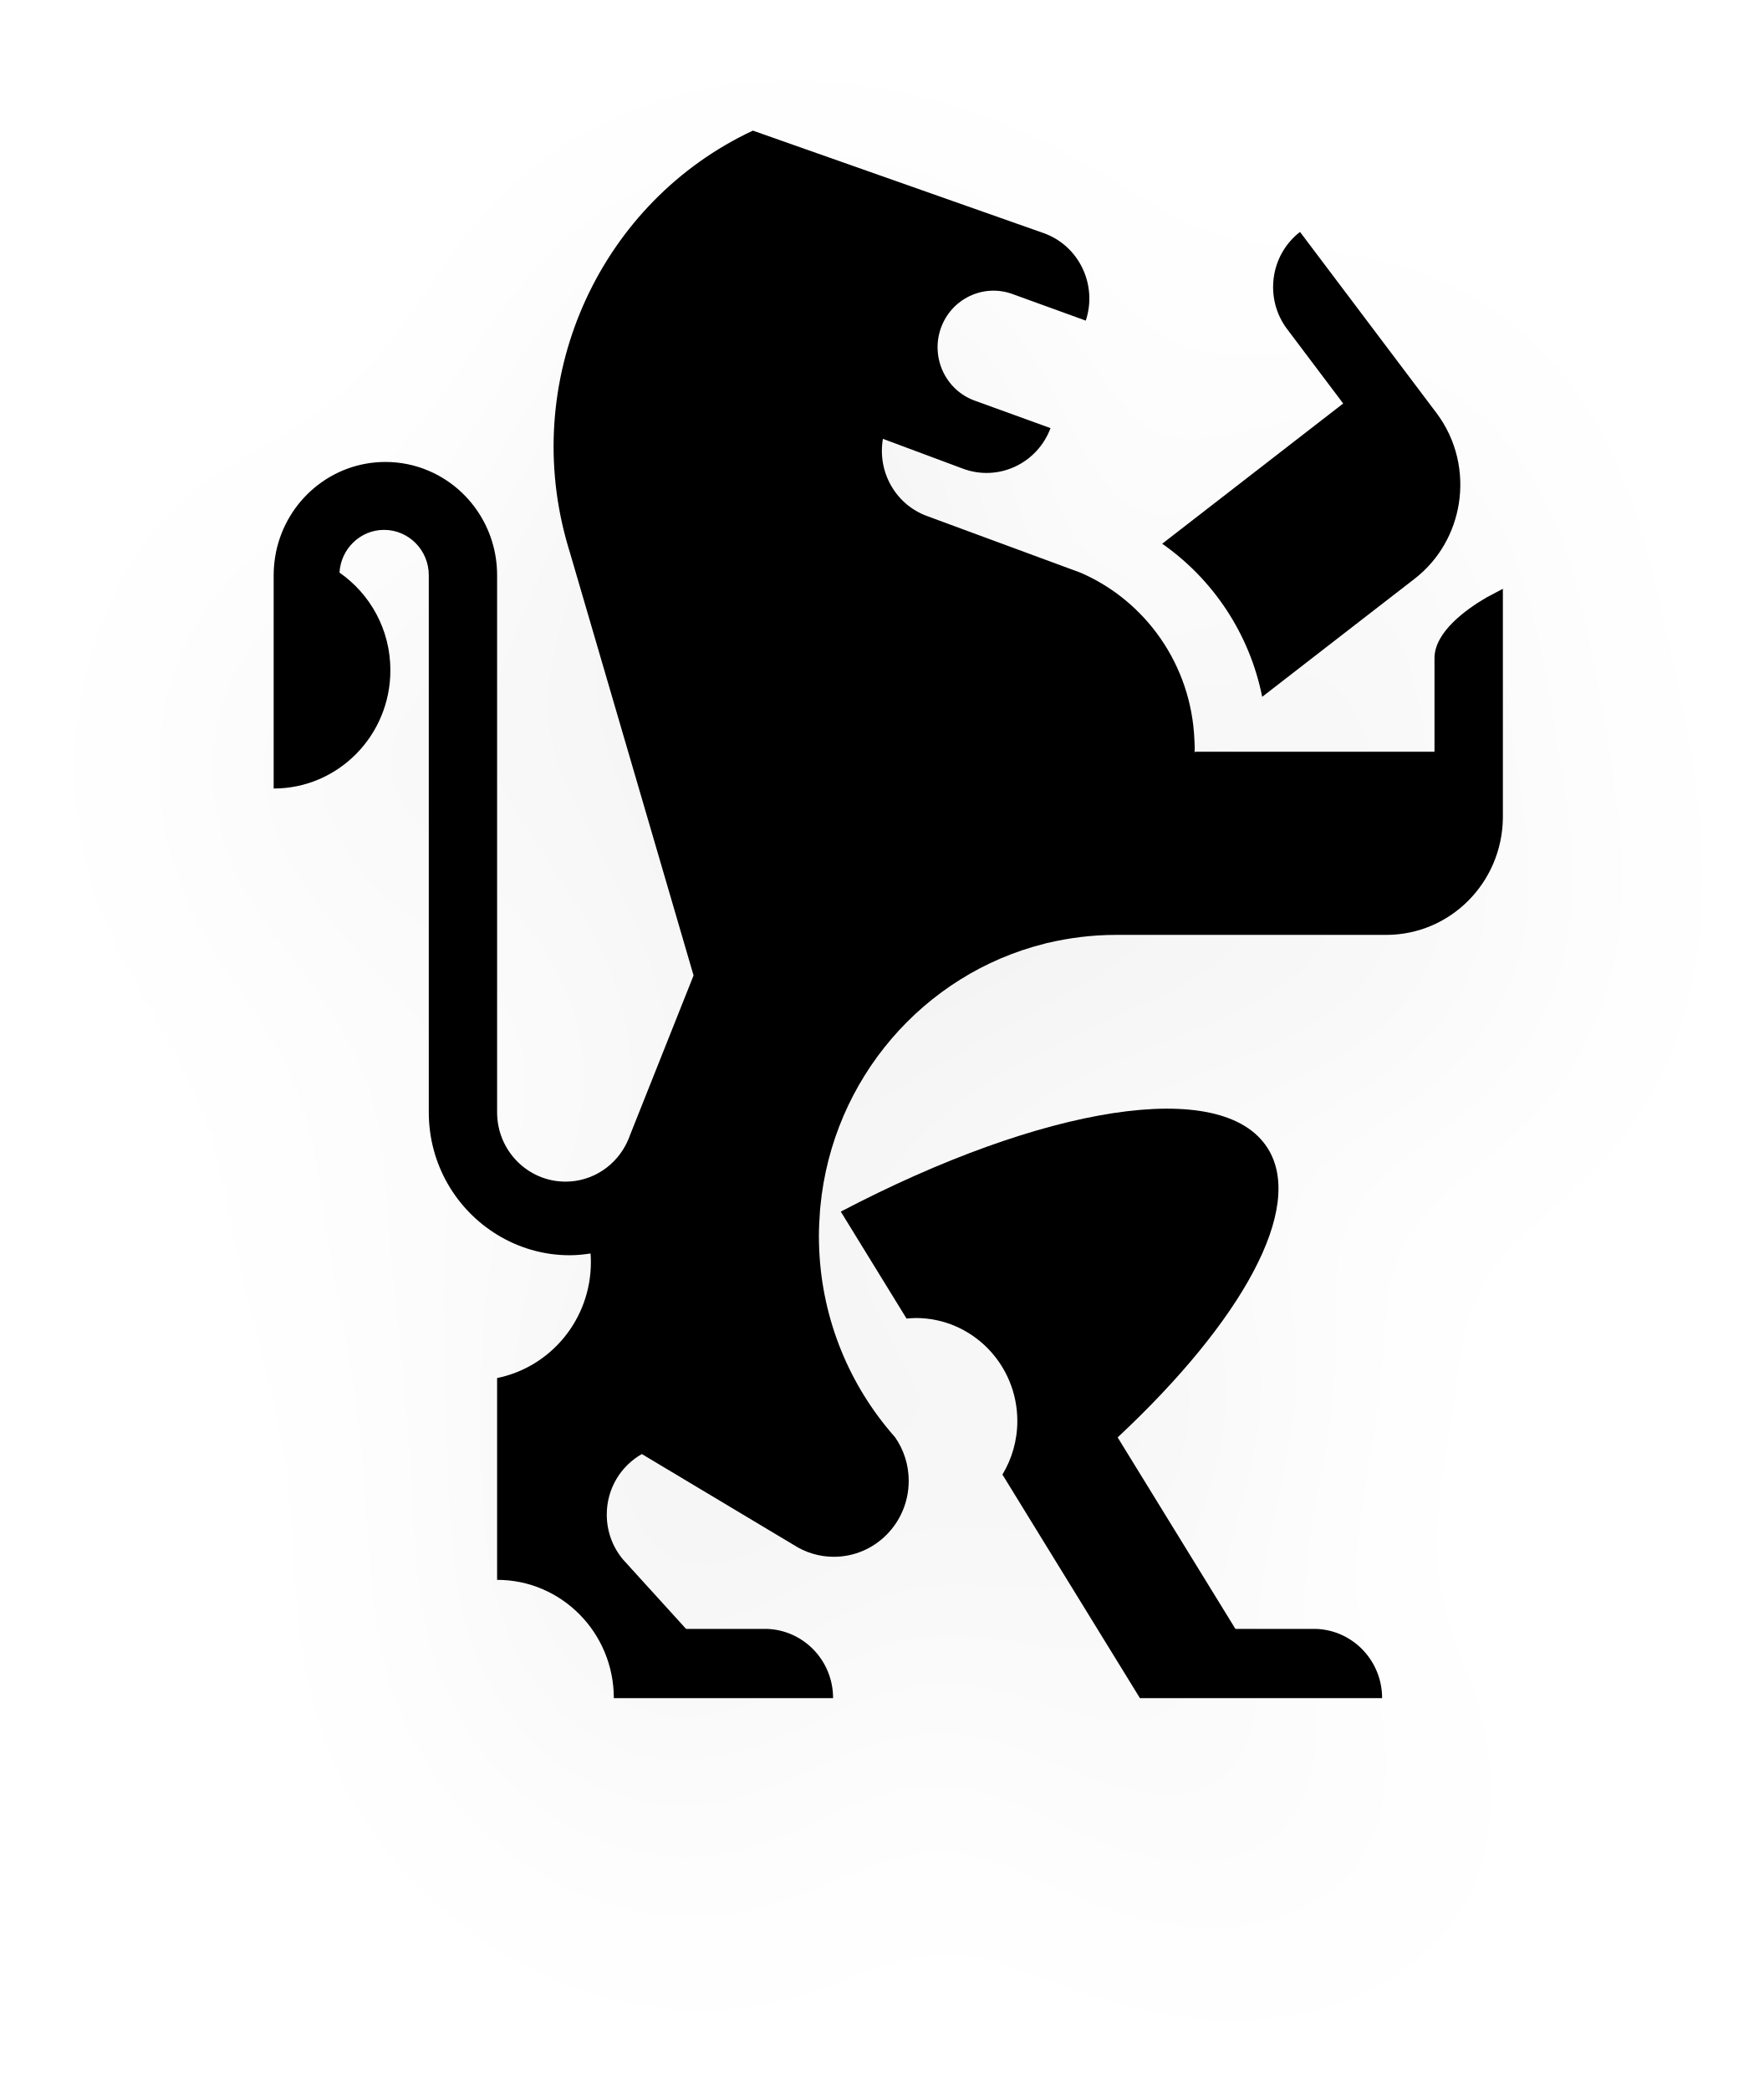
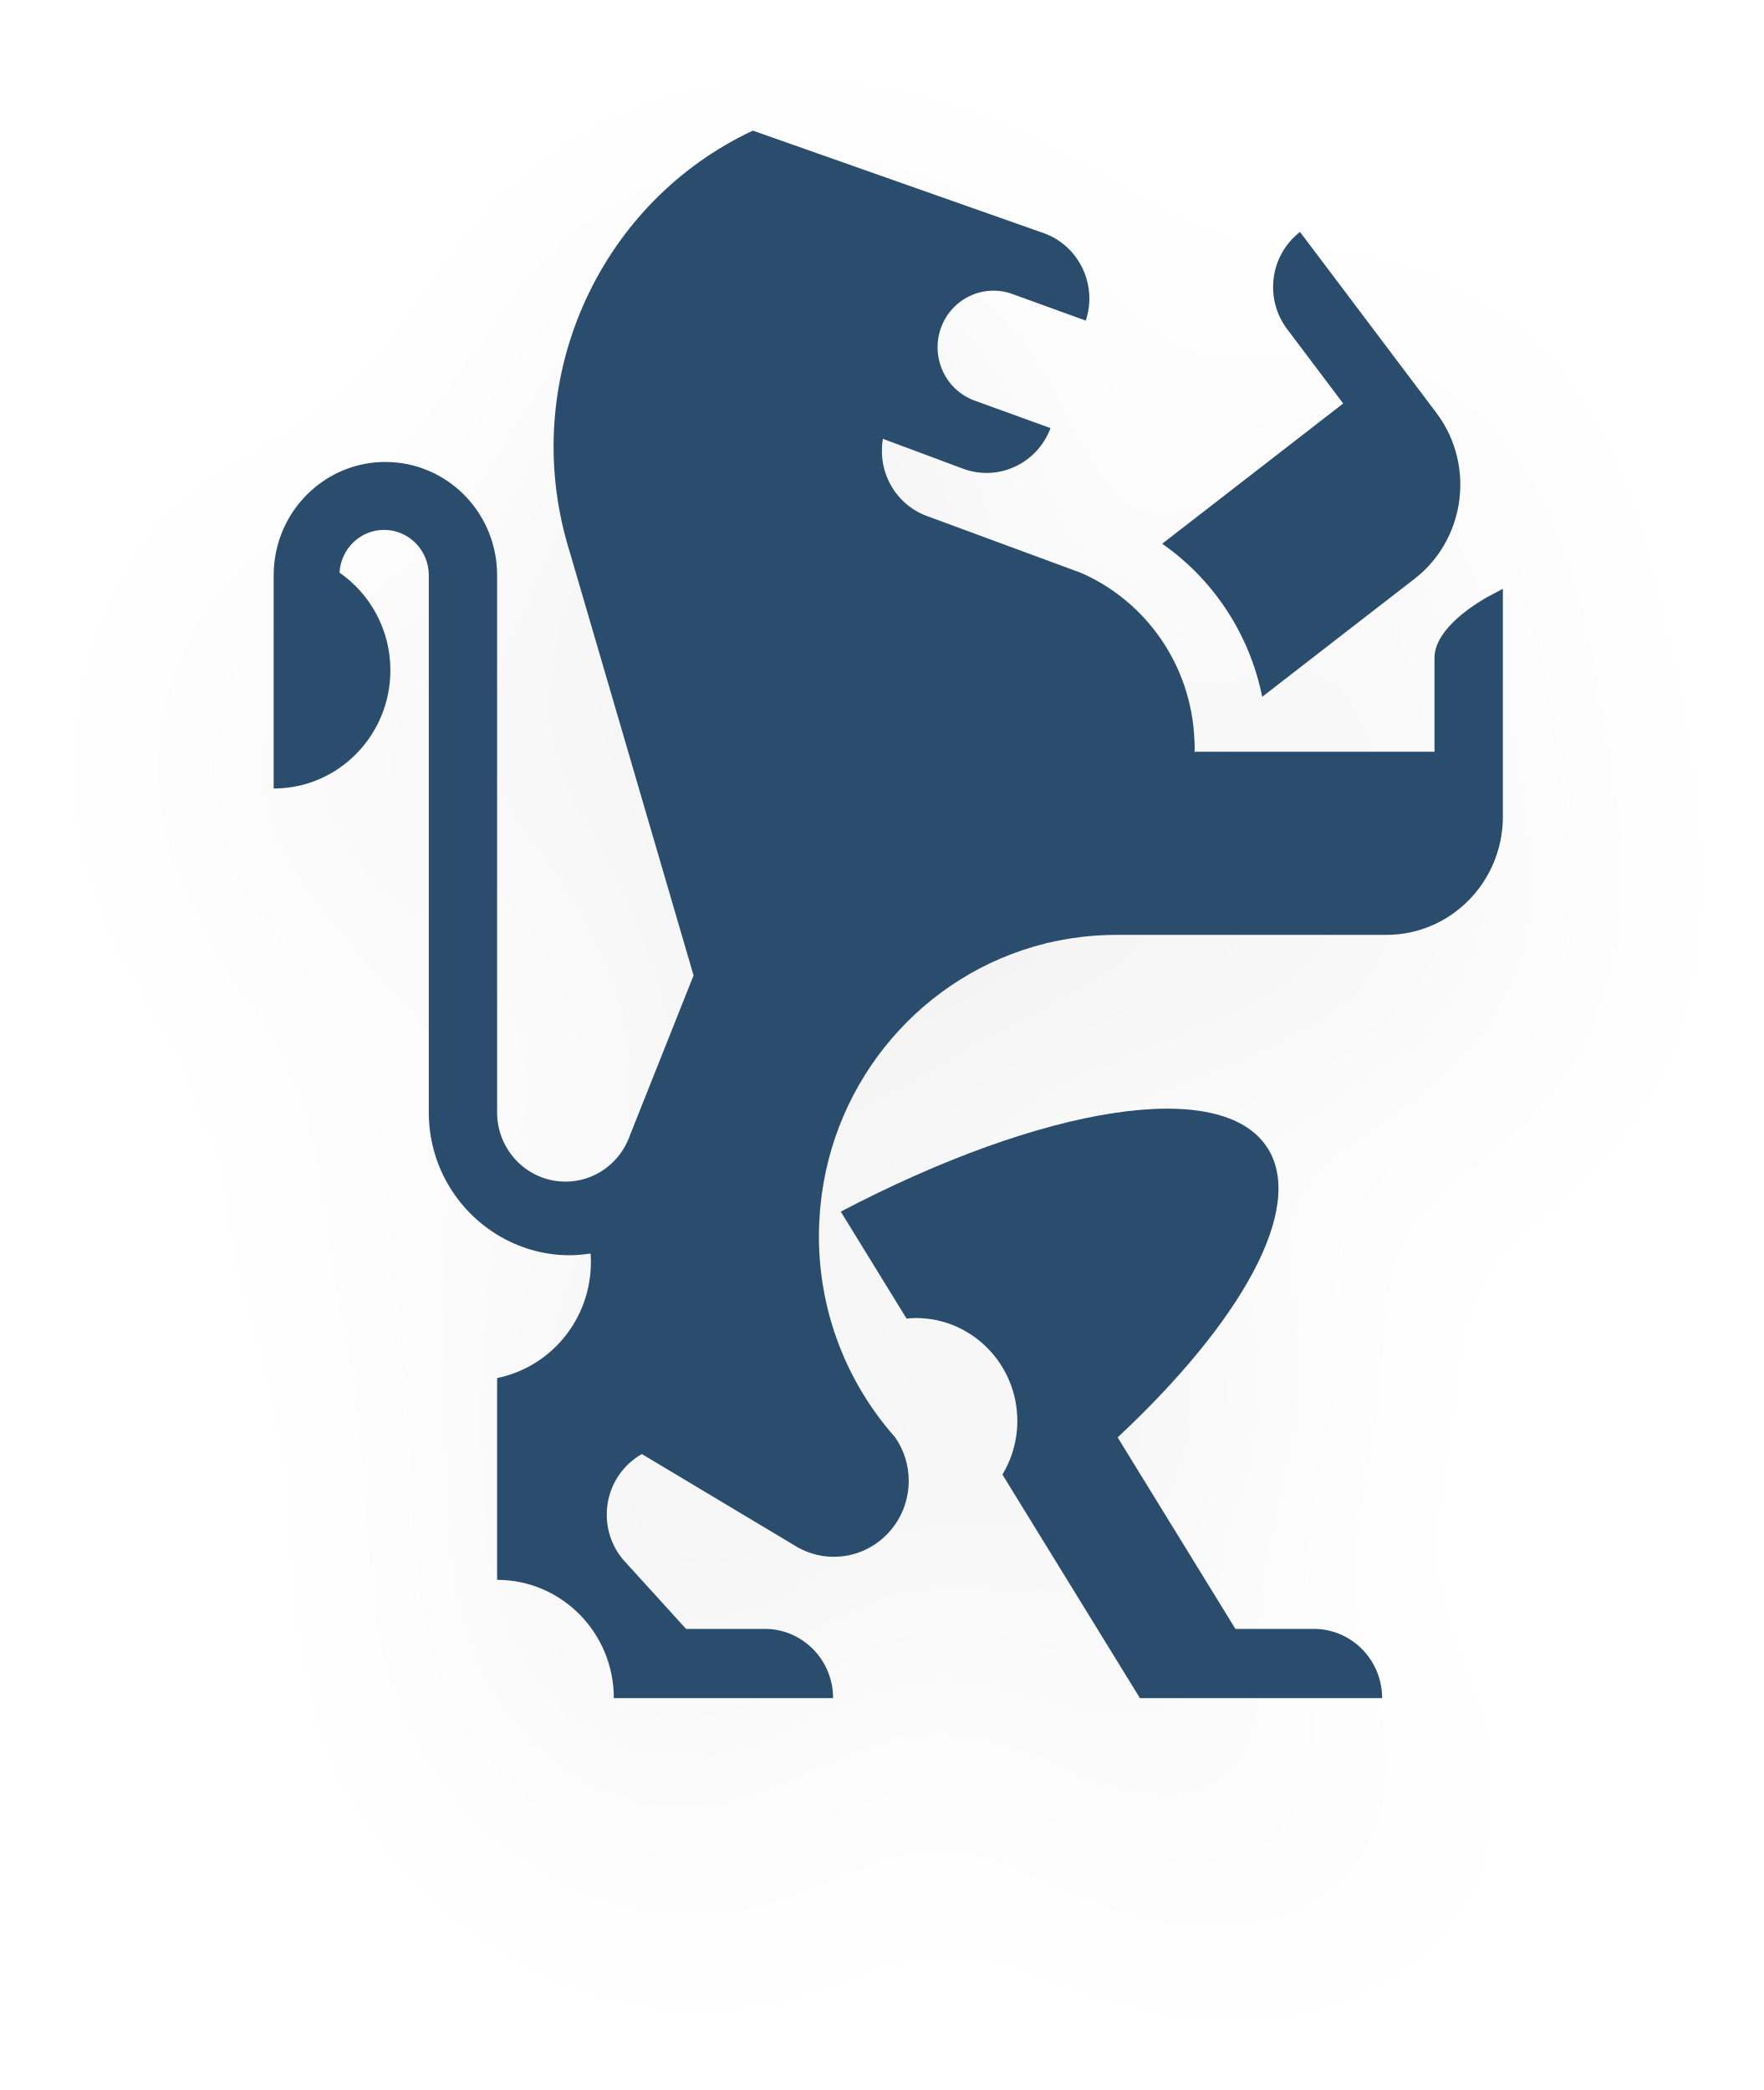
- <svg xmlns="http://www.w3.org/2000/svg" width="27px" height="32px" viewBox="0 0 27 32" version="1.1">
-   <defs>
+ <svg xmlns="http://www.w3.org/2000/svg" width="27px" height="32px" viewBox="0 0 27 32" version="1.1" id="svg3359">
+   <defs id="defs3365">
    <filter x="-50%" y="-50%" width="200%" height="200%" filterUnits="objectBoundingBox" id="filter-1">
-       <feOffset dx="0" dy="2" in="SourceAlpha" result="shadowOffsetOuter1" />
-       <feGaussianBlur stdDeviation="2" in="shadowOffsetOuter1" result="shadowBlurOuter1" />
-       <feColorMatrix values="0 0 0 0 0   0 0 0 0 0   0 0 0 0 0  0 0 0 0.05 0" type="matrix" in="shadowBlurOuter1" result="shadowMatrixOuter1" />
-       <feMerge>
-         <feMergeNode in="shadowMatrixOuter1" />
-         <feMergeNode in="SourceGraphic" />
+       <feOffset dx="0" dy="2" in="SourceAlpha" result="shadowOffsetOuter1" id="feOffset3368" />
+       <feGaussianBlur stdDeviation="2" in="shadowOffsetOuter1" result="shadowBlurOuter1" id="feGaussianBlur3370" />
+       <feColorMatrix values="0 0 0 0 0   0 0 0 0 0   0 0 0 0 0  0 0 0 0.05 0" type="matrix" in="shadowBlurOuter1" result="shadowMatrixOuter1" id="feColorMatrix3372" />
+       <feMerge id="feMerge3374">
+         <feMergeNode in="shadowMatrixOuter1" id="feMergeNode3376" />
+         <feMergeNode in="SourceGraphic" id="feMergeNode3378" />
      </feMerge>
    </filter>
  </defs>
  <g id="OPt-2" stroke="none" stroke-width="1" fill="none" fill-rule="evenodd">
-     <g id="prog2_pro3_Mobile-Portrait_opt2-Copy-2" transform="translate(-10, -15)" fill="#000000">
-       <g id="nav">
-         <g id="Group-6" filter="url(#filter-1)">
-           <g id="ic_home" transform="translate(14, 17)">
-             <g id="Group" transform="translate(9.6, 12) scale(-1, 1) translate(-9.6, -12) ">
-               <path d="M1.542,6.862 L2.436,7.554 L3.875,8.669 C4.069,7.7 4.63,6.867 5.406,6.325 L2.635,4.178 L3.493,3.039 C3.844,2.573 3.756,1.907 3.296,1.551 L1.207,4.323 C0.898,4.733 0.79,5.235 0.864,5.708 C0.934,6.15 1.163,6.568 1.542,6.862 L1.542,6.862 Z" id="Shape" />
-               <path d="M10.327,16.551 C7.236,14.931 4.483,14.473 3.788,15.585 C3.218,16.499 4.188,18.233 6.088,20.008 L4.285,22.94 L3.057,22.94 C2.492,22.956 2.039,23.424 2.039,24 L3.633,24 L5.747,24 L6.399,22.94 L7.444,21.241 L7.852,20.577 C7.708,20.338 7.624,20.057 7.624,19.757 C7.624,18.886 8.321,18.18 9.18,18.18 C9.227,18.18 9.274,18.185 9.32,18.189 L10.327,16.551 L10.327,16.551 Z" id="Shape" />
-               <path d="M18.974,6.453 C18.812,5.665 18.124,5.073 17.299,5.073 C17.064,5.073 16.839,5.121 16.635,5.209 C16.021,5.471 15.589,6.088 15.589,6.807 L15.589,15.031 C15.589,15.617 15.12,16.092 14.542,16.092 C14.121,16.092 13.759,15.84 13.593,15.476 C13.578,15.444 13.565,15.411 13.553,15.377 L12.581,12.935 L14.468,6.481 C14.469,6.477 14.471,6.472 14.472,6.468 C14.495,6.396 14.515,6.323 14.535,6.251 C15.222,3.722 13.986,1.082 11.673,0 L7.23,1.566 C6.684,1.755 6.393,2.356 6.576,2.909 L7.701,2.501 C8.146,2.34 8.636,2.575 8.795,3.025 C8.954,3.476 8.722,3.973 8.277,4.134 L7.116,4.555 C7.319,5.099 7.916,5.377 8.456,5.176 L9.682,4.719 C9.769,5.22 9.492,5.725 9.004,5.902 L6.655,6.769 C5.664,7.198 4.961,8.176 4.913,9.325 C4.911,9.367 4.908,9.409 4.908,9.452 C4.908,9.478 4.911,9.504 4.911,9.53 C4.907,9.518 4.904,9.51 4.904,9.51 L1.237,9.51 L1.237,8.076 C1.237,7.676 0.749,7.327 0.439,7.147 L0.19,7.015 L0.19,10.528 C0.204,11.517 0.997,12.314 1.976,12.314 L6.111,12.314 C6.478,12.314 6.834,12.359 7.175,12.441 C7.158,12.437 7.142,12.431 7.125,12.426 C7.143,12.432 7.161,12.437 7.179,12.441 C7.19,12.444 7.2,12.447 7.211,12.45 C9.054,12.912 10.454,14.514 10.64,16.477 C10.644,16.511 10.646,16.545 10.648,16.58 C10.656,16.694 10.662,16.808 10.662,16.924 C10.662,18.028 10.278,19.042 9.639,19.836 C9.593,19.894 9.544,19.951 9.495,20.007 C9.364,20.196 9.287,20.425 9.287,20.673 C9.287,21.315 9.8,21.836 10.434,21.836 C10.661,21.836 10.873,21.768 11.052,21.652 L13.373,20.263 C13.694,20.445 13.91,20.791 13.91,21.19 C13.91,21.453 13.816,21.694 13.659,21.88 L12.696,22.94 L11.52,22.94 L11.52,22.94 L11.463,22.94 C10.898,22.956 10.445,23.424 10.445,24 L12.538,24 L12.538,24 L13.802,24 C13.802,23 14.602,22.189 15.589,22.189 L15.589,19.099 C14.77,18.934 14.153,18.202 14.153,17.323 C14.153,17.279 14.155,17.236 14.158,17.192 C14.263,17.208 14.369,17.219 14.478,17.219 C14.885,17.219 15.264,17.103 15.589,16.904 C16.215,16.521 16.635,15.827 16.635,15.031 L16.635,6.807 C16.635,6.424 16.942,6.113 17.32,6.113 C17.684,6.113 17.981,6.403 18.002,6.767 C17.532,7.094 17.223,7.641 17.223,8.262 C17.223,9.263 18.023,10.073 19.01,10.073 L19.01,6.807 C19.01,6.686 18.997,6.567 18.974,6.453 L18.974,6.453 Z" id="Shape" />
+     <g id="prog2_pro3_Mobile-Portrait_opt2-Copy-2" transform="translate(-10, -15)" fill="#000000" style="fill:#2a4d6e;fill-opacity:1">
+       <g id="nav" style="fill:#2a4d6e;fill-opacity:1">
+         <g id="Group-6" filter="url(#filter-1)" style="fill:#2a4d6e;fill-opacity:1">
+           <g id="ic_home" transform="translate(14, 17)" style="fill:#2a4d6e;fill-opacity:1">
+             <g id="Group" transform="translate(9.6, 12) scale(-1, 1) translate(-9.6, -12) " style="fill:#2a4d6e;fill-opacity:1">
+               <path d="M1.542,6.862 L2.436,7.554 L3.875,8.669 C4.069,7.7 4.63,6.867 5.406,6.325 L2.635,4.178 L3.493,3.039 C3.844,2.573 3.756,1.907 3.296,1.551 L1.207,4.323 C0.898,4.733 0.79,5.235 0.864,5.708 C0.934,6.15 1.163,6.568 1.542,6.862 L1.542,6.862 Z" id="Shape" style="fill:#2a4d6e;fill-opacity:1" />
+               <path d="M10.327,16.551 C7.236,14.931 4.483,14.473 3.788,15.585 C3.218,16.499 4.188,18.233 6.088,20.008 L4.285,22.94 L3.057,22.94 C2.492,22.956 2.039,23.424 2.039,24 L3.633,24 L5.747,24 L6.399,22.94 L7.444,21.241 L7.852,20.577 C7.708,20.338 7.624,20.057 7.624,19.757 C7.624,18.886 8.321,18.18 9.18,18.18 C9.227,18.18 9.274,18.185 9.32,18.189 L10.327,16.551 L10.327,16.551 Z" id="path3387" style="fill:#2a4d6e;fill-opacity:1" />
+               <path d="M18.974,6.453 C18.812,5.665 18.124,5.073 17.299,5.073 C17.064,5.073 16.839,5.121 16.635,5.209 C16.021,5.471 15.589,6.088 15.589,6.807 L15.589,15.031 C15.589,15.617 15.12,16.092 14.542,16.092 C14.121,16.092 13.759,15.84 13.593,15.476 C13.578,15.444 13.565,15.411 13.553,15.377 L12.581,12.935 L14.468,6.481 C14.469,6.477 14.471,6.472 14.472,6.468 C14.495,6.396 14.515,6.323 14.535,6.251 C15.222,3.722 13.986,1.082 11.673,0 L7.23,1.566 C6.684,1.755 6.393,2.356 6.576,2.909 L7.701,2.501 C8.146,2.34 8.636,2.575 8.795,3.025 C8.954,3.476 8.722,3.973 8.277,4.134 L7.116,4.555 C7.319,5.099 7.916,5.377 8.456,5.176 L9.682,4.719 C9.769,5.22 9.492,5.725 9.004,5.902 L6.655,6.769 C5.664,7.198 4.961,8.176 4.913,9.325 C4.911,9.367 4.908,9.409 4.908,9.452 C4.908,9.478 4.911,9.504 4.911,9.53 C4.907,9.518 4.904,9.51 4.904,9.51 L1.237,9.51 L1.237,8.076 C1.237,7.676 0.749,7.327 0.439,7.147 L0.19,7.015 L0.19,10.528 C0.204,11.517 0.997,12.314 1.976,12.314 L6.111,12.314 C6.478,12.314 6.834,12.359 7.175,12.441 C7.158,12.437 7.142,12.431 7.125,12.426 C7.143,12.432 7.161,12.437 7.179,12.441 C7.19,12.444 7.2,12.447 7.211,12.45 C9.054,12.912 10.454,14.514 10.64,16.477 C10.644,16.511 10.646,16.545 10.648,16.58 C10.656,16.694 10.662,16.808 10.662,16.924 C10.662,18.028 10.278,19.042 9.639,19.836 C9.593,19.894 9.544,19.951 9.495,20.007 C9.364,20.196 9.287,20.425 9.287,20.673 C9.287,21.315 9.8,21.836 10.434,21.836 C10.661,21.836 10.873,21.768 11.052,21.652 L13.373,20.263 C13.694,20.445 13.91,20.791 13.91,21.19 C13.91,21.453 13.816,21.694 13.659,21.88 L12.696,22.94 L11.52,22.94 L11.52,22.94 L11.463,22.94 C10.898,22.956 10.445,23.424 10.445,24 L12.538,24 L12.538,24 L13.802,24 C13.802,23 14.602,22.189 15.589,22.189 L15.589,19.099 C14.77,18.934 14.153,18.202 14.153,17.323 C14.153,17.279 14.155,17.236 14.158,17.192 C14.263,17.208 14.369,17.219 14.478,17.219 C14.885,17.219 15.264,17.103 15.589,16.904 C16.215,16.521 16.635,15.827 16.635,15.031 L16.635,6.807 C16.635,6.424 16.942,6.113 17.32,6.113 C17.684,6.113 17.981,6.403 18.002,6.767 C17.532,7.094 17.223,7.641 17.223,8.262 C17.223,9.263 18.023,10.073 19.01,10.073 L19.01,6.807 C19.01,6.686 18.997,6.567 18.974,6.453 L18.974,6.453 Z" id="path3389" style="fill:#2a4d6e;fill-opacity:1" />
            </g>
          </g>
        </g>
      </g>
    </g>
  </g>
</svg>
